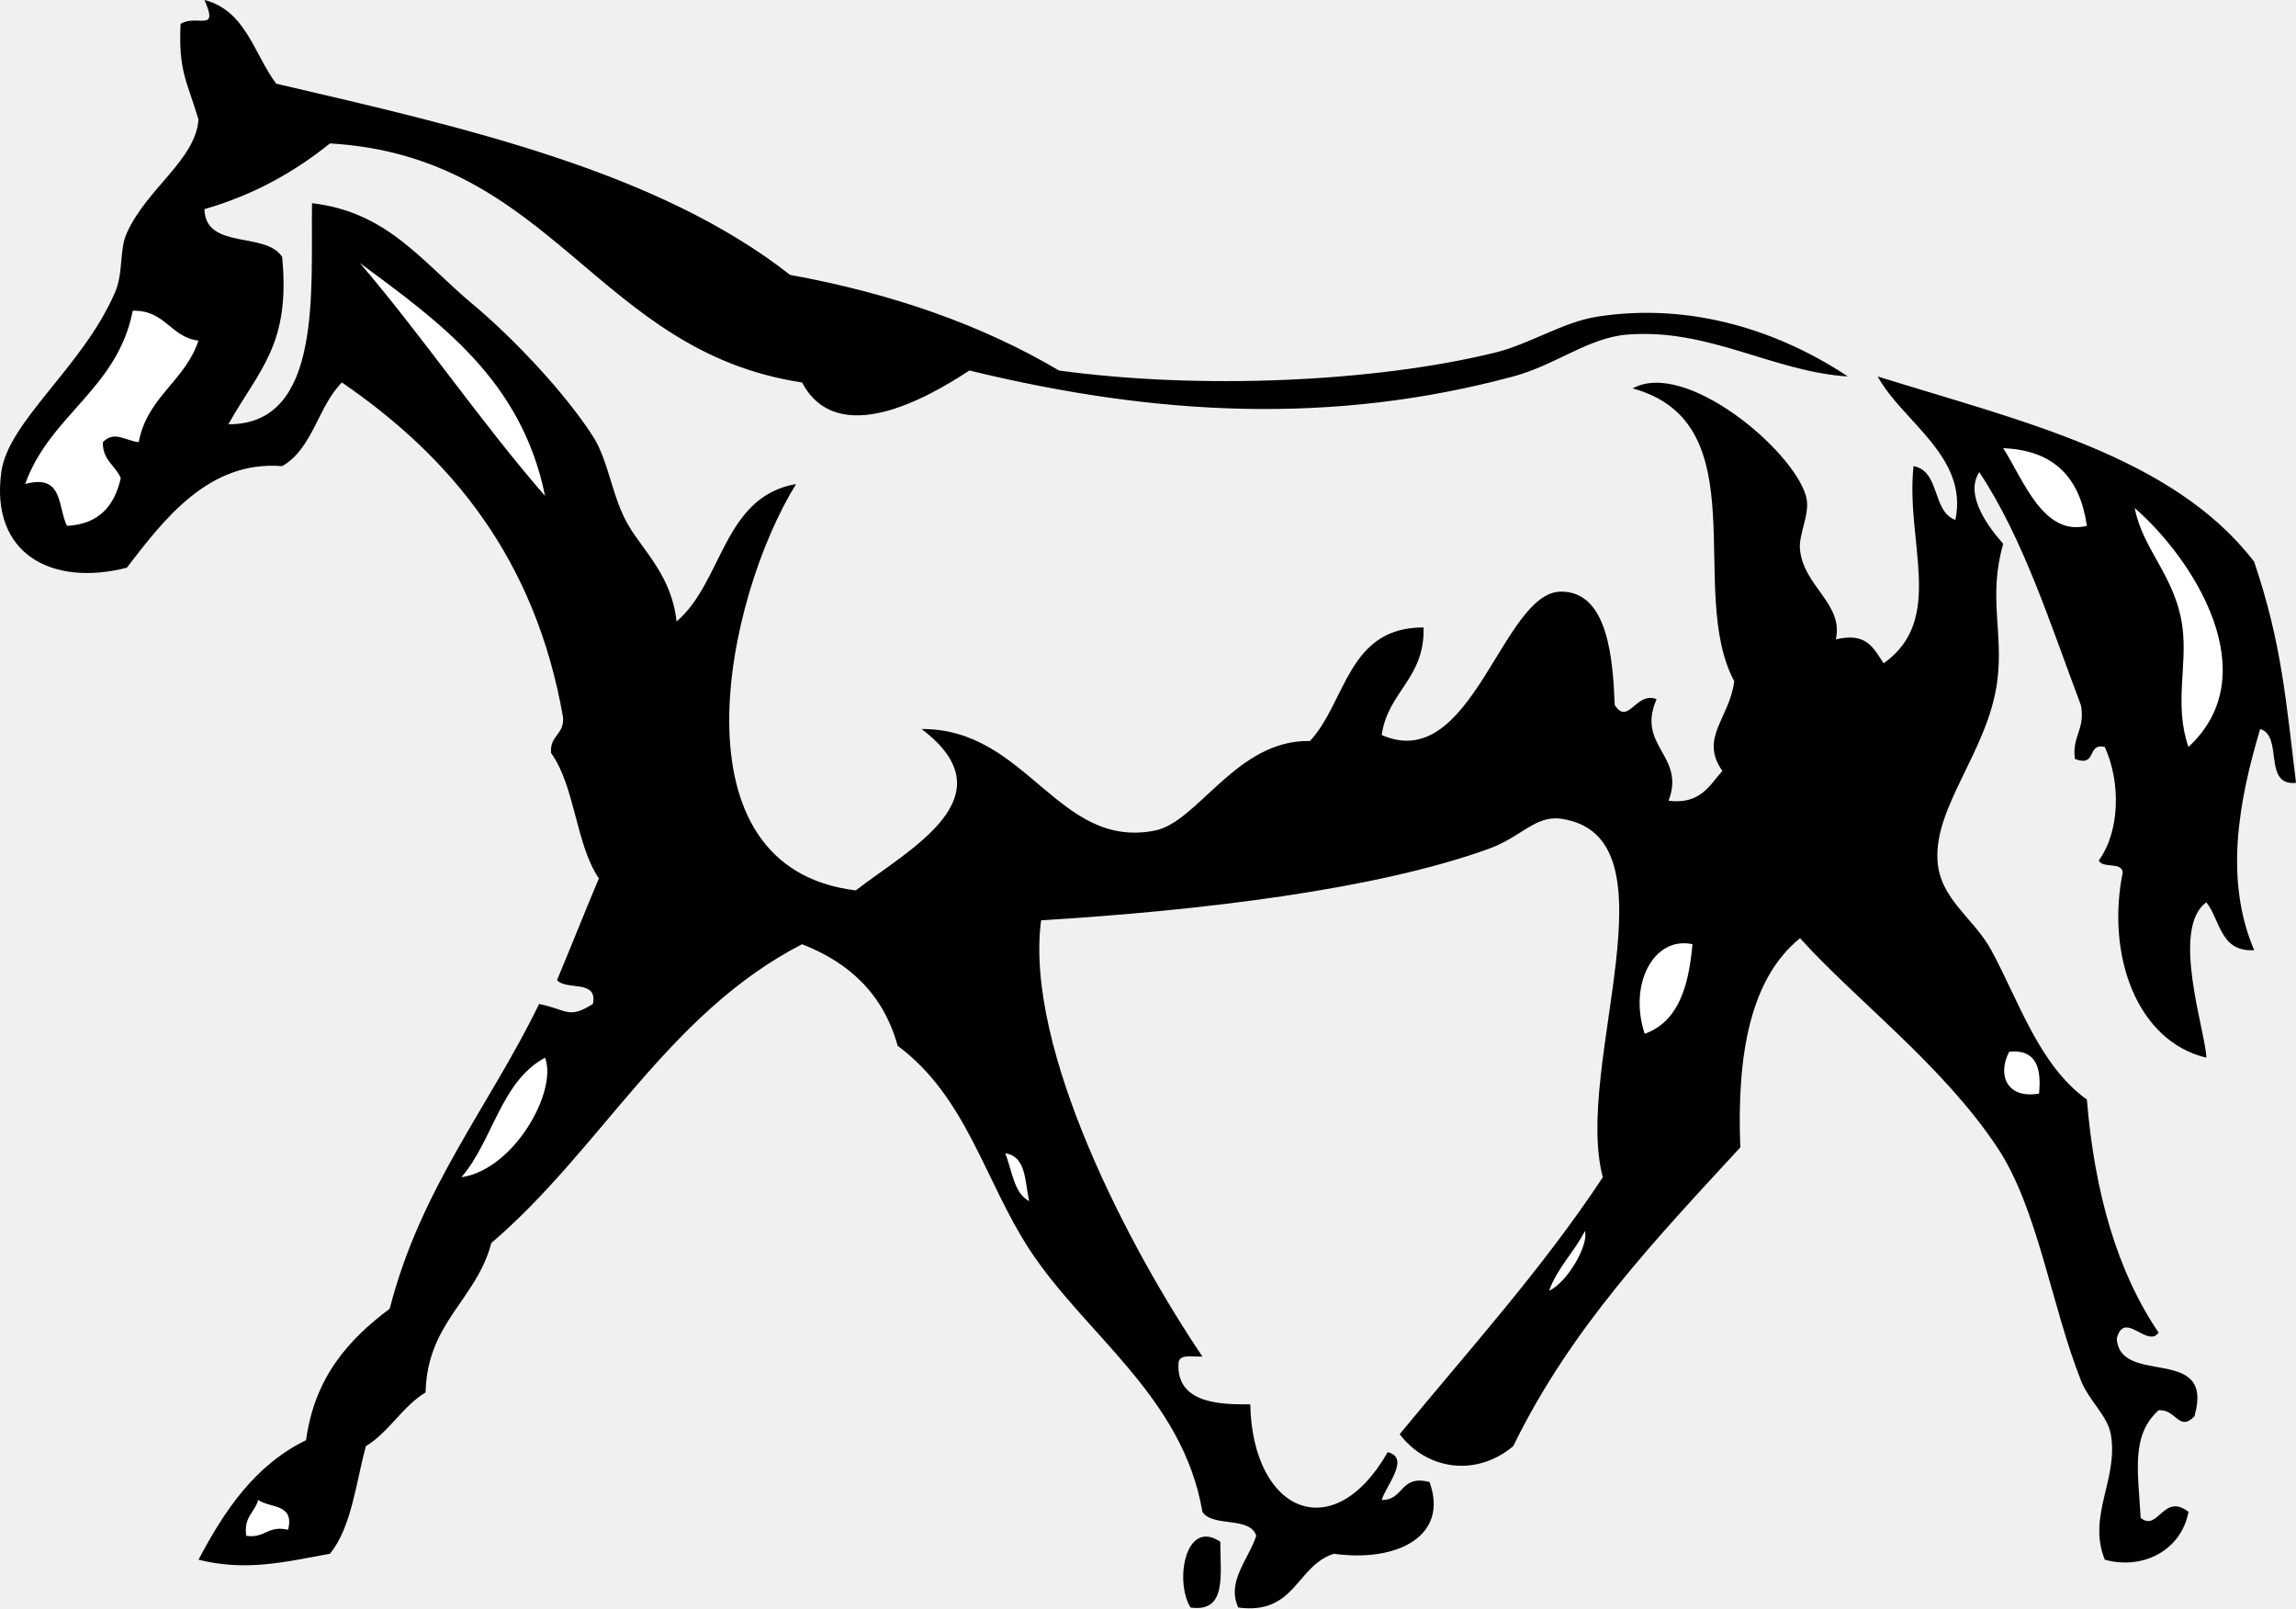
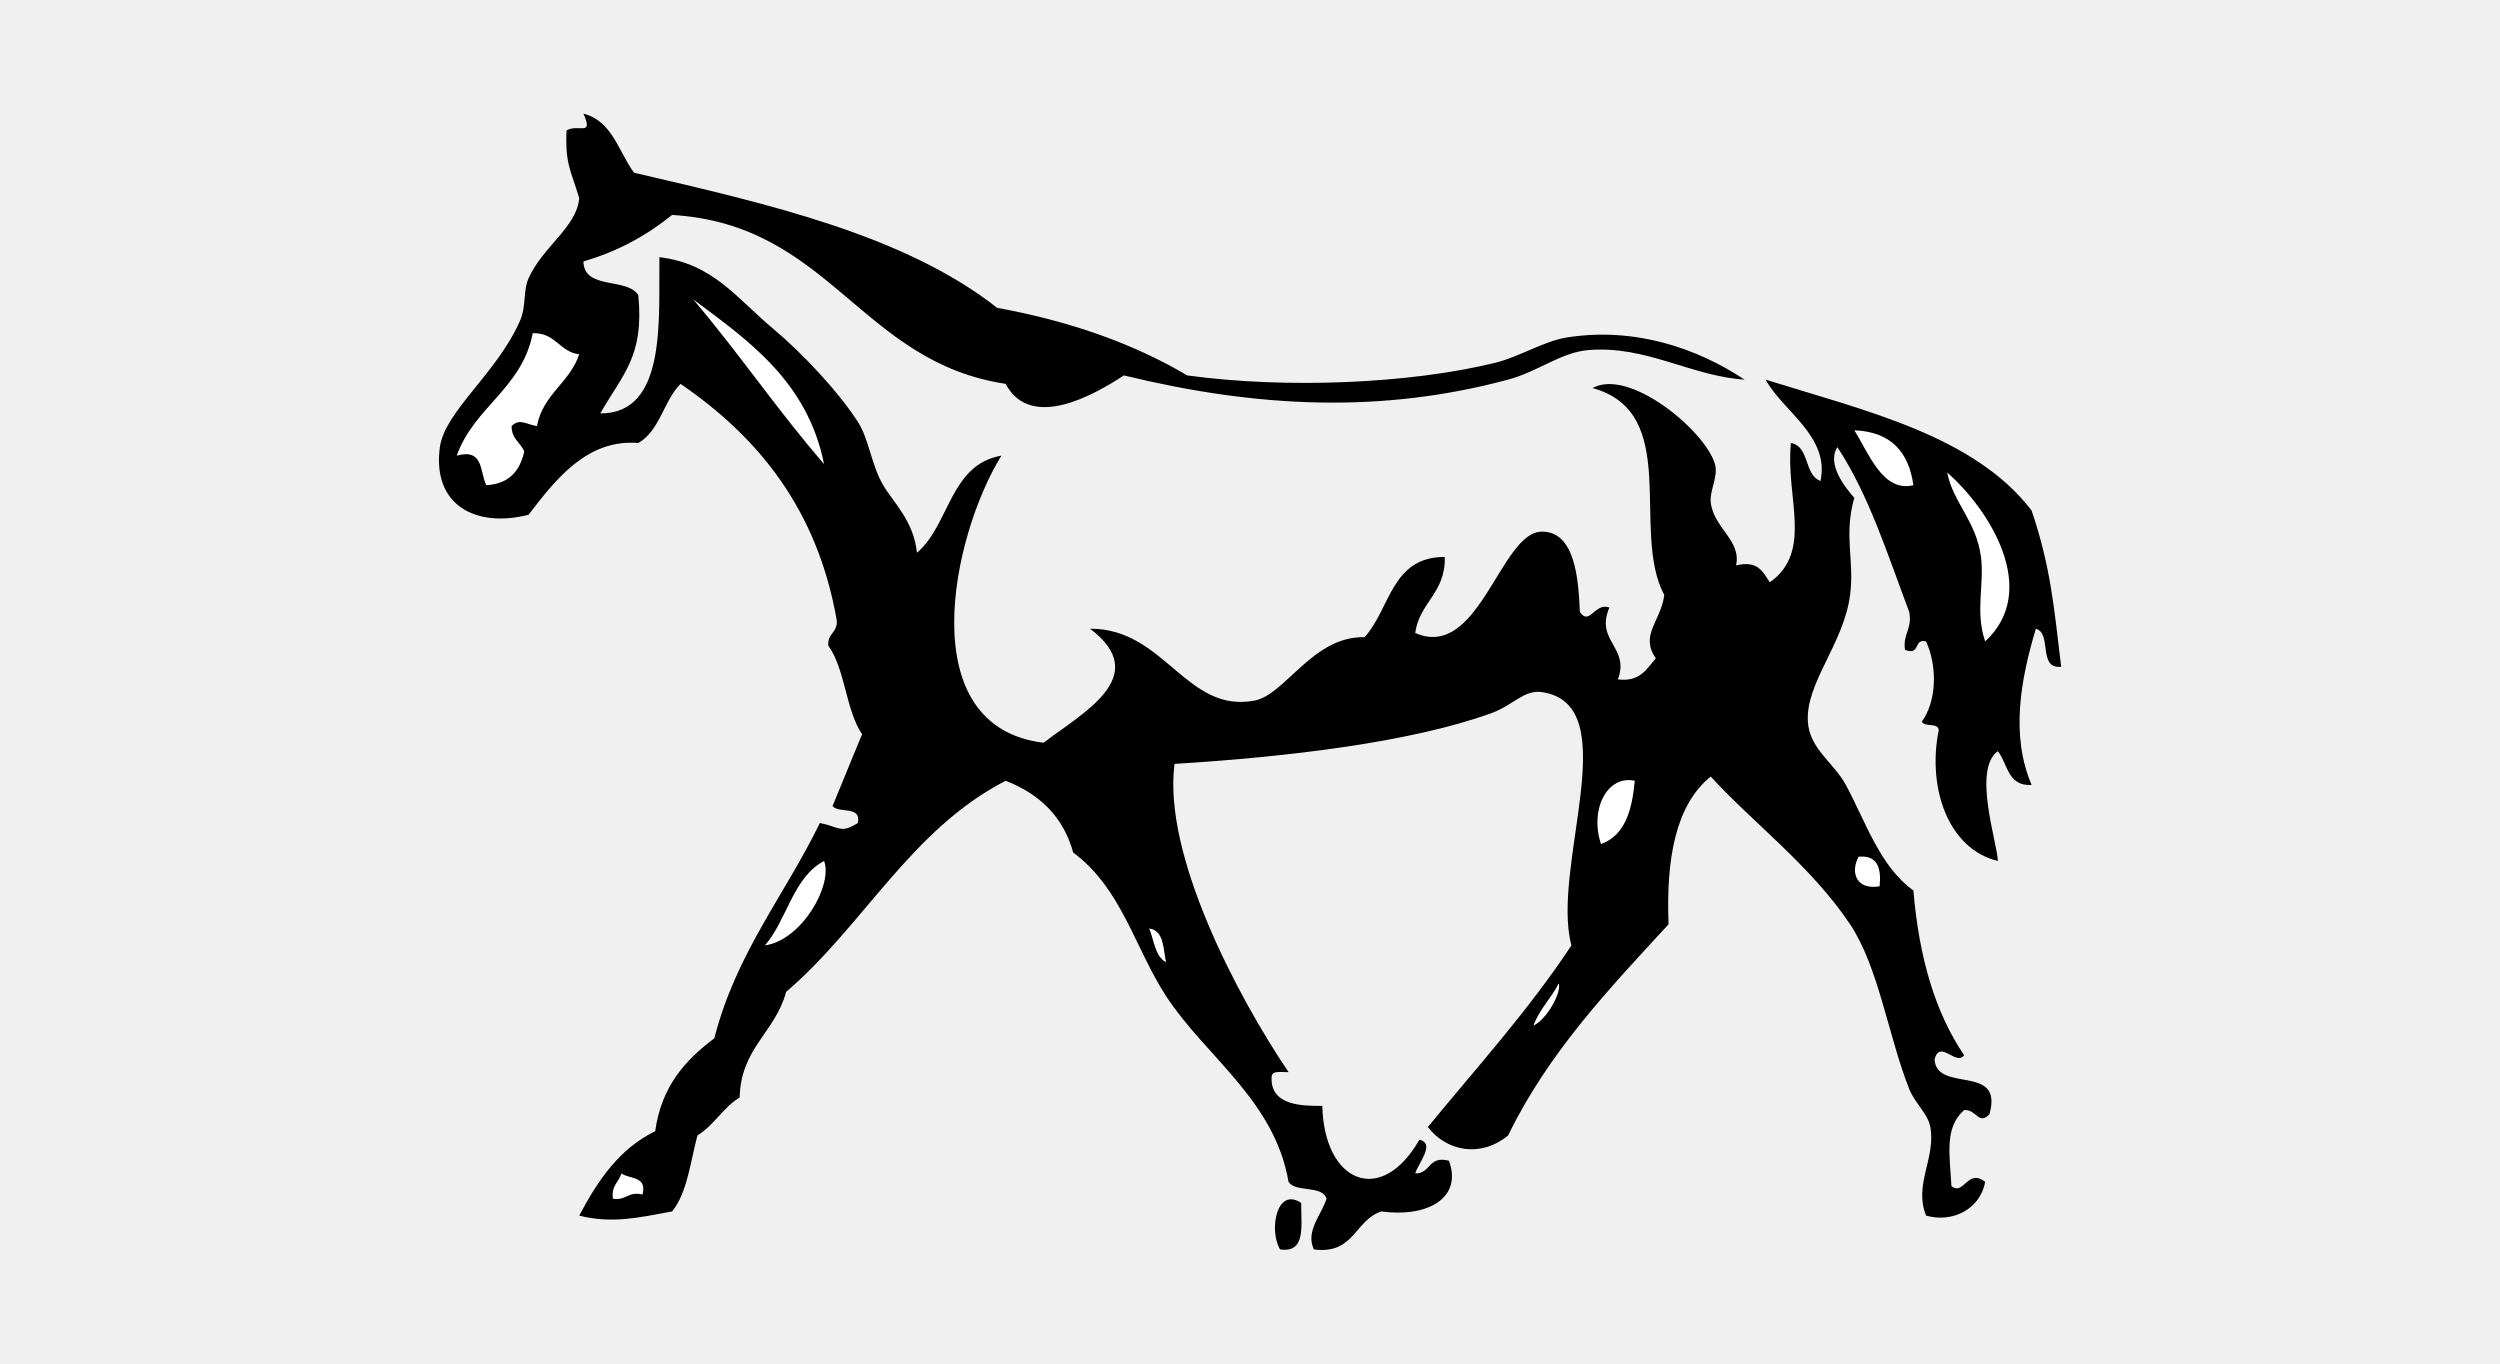
- <svg xmlns="http://www.w3.org/2000/svg" id="Layer_1" xml:space="preserve" height="45" viewBox="0 0 64.24 45" width="64.24" version="1.1" y="0px" x="0px">
-   <g id="g3" transform="matrix(0.7137872,0,0,0.7137872,-2.413189,-6.421362)">
-     <g id="g5">
-       <g id="g3065" fill-rule="evenodd" transform="matrix(0.9760212,0,0,0.9760212,-118.4943,-14.13064)">
-         <path id="path9" fill="#FFF" d="m139.32,34.255c3.215,2.385,6.498,4.702,7.44,9.36-2.604-2.996-4.863-6.337-7.44-9.36z" />
-         <path id="path11" fill="#FFF" d="m130.2,36.175c1.314-0.034,1.503,1.057,2.64,1.2-0.535,1.625-2.061,2.26-2.4,4.08-0.561-0.074-0.991-0.47-1.44,0-0.011,0.73,0.507,0.933,0.72,1.44-0.249,1.111-0.868,1.853-2.16,1.92-0.379-0.74-0.131-2.109-1.68-1.68,0.985-2.775,3.707-3.814,4.32-6.96z" />
-         <path id="path13" fill="#FFF" d="m205.32,41.695c2.079,0.081,3.095,1.225,3.36,3.12-1.752,0.432-2.546-1.848-3.36-3.12z" />
-         <path id="path15" fill="#FFF" d="m192.84,61.615c-0.149,1.69-0.564,3.116-1.92,3.6-0.66-2.007,0.375-3.933,1.92-3.6z" />
-         <path id="path17" fill="#FFF" d="m205.56,65.935c1.065-0.105,1.307,0.614,1.2,1.681-1.32,0.226-1.678-0.775-1.2-1.681z" />
-         <path id="path19" fill="#FFF" d="m143.4,70.975c1.26-1.46,1.584-3.855,3.36-4.8,0.514,1.343-1.244,4.495-3.36,4.8z" />
-         <path id="path21" fill="#FFF" d="m165.24,70.015c0.846,0.114,0.789,1.132,0.96,1.92-0.627-0.332-0.68-1.24-0.96-1.92z" />
-         <path id="path23" fill="#FFF" d="m135.24,83.935c0.463,0.338,1.469,0.132,1.2,1.2-0.833-0.192-0.922,0.357-1.68,0.24-0.115-0.755,0.342-0.939,0.48-1.44z" />
-         <path id="path25" d="m173.88,85.615c-0.014,1.266,0.299,2.858-1.2,2.64-0.646-1.063-0.206-3.586,1.2-2.64z" />
-         <path id="path27" fill="#FFF" d="m210.6,44.095c2.394,2.089,5.309,6.693,2.16,9.6-0.584-1.679-0.04-3.246-0.24-4.8-0.263-2.041-1.591-3.097-1.92-4.8z" />
-         <path id="path29" fill="#FFF" d="m188.52,73.135c0.174,0.504-0.67,2.043-1.439,2.4,0.341-0.938,1.009-1.551,1.439-2.4z" />
-         <path id="path31" d="m133.08,23.695c1.658,0.422,1.991,2.169,2.88,3.36,7.658,1.782,15.347,3.533,20.64,7.68,4.128,0.752,7.734,2.026,10.8,3.84,5.614,0.771,12.652,0.476,17.521-0.72,1.367-0.336,2.732-1.229,4.08-1.44,3.865-0.607,7.426,0.633,10.08,2.4-3.024-0.194-5.601-1.955-8.881-1.68-1.55,0.13-2.851,1.22-4.56,1.68-7.209,1.938-14.261,1.605-21.84-0.24-1.702,1.122-5.3,3.157-6.72,0.48-8.271-1.249-9.971-9.069-18.96-9.6-1.418,1.142-3.053,2.066-5.04,2.64,0.034,1.646,2.474,0.886,3.12,1.92,0.344,3.51-0.909,4.503-2.16,6.72,3.804,0.019,3.307-5.397,3.36-8.88,3.044,0.359,4.383,2.326,6.48,4.08,1.597,1.335,3.649,3.497,4.8,5.28,0.642,0.994,0.765,2.466,1.44,3.6,0.615,1.034,1.73,2.032,1.92,3.84,1.862-1.579,1.867-5.013,4.8-5.52-2.841,4.601-5.116,15.418,2.4,16.32,2.13-1.653,6.242-3.761,2.64-6.48,4.238-0.03,5.466,4.838,9.36,4.08,1.751-0.341,3.295-3.665,6.24-3.6,1.461-1.579,1.51-4.571,4.561-4.56,0.057,2.057-1.435,2.566-1.681,4.32,3.64,1.602,4.836-5.747,7.2-5.76,1.897-0.01,2.082,2.718,2.16,4.56,0.549,0.838,0.851-0.567,1.68-0.24-0.831,1.896,1.179,2.257,0.48,4.08,1.274,0.154,1.637-0.603,2.16-1.2-0.931-1.324,0.289-2.104,0.479-3.6-1.941-3.62,1.012-10.374-4.08-11.76,2.091-1.169,6.415,2.432,6.96,4.32,0.201,0.697-0.308,1.504-0.24,2.16,0.152,1.474,1.76,2.177,1.44,3.6,1.269-0.309,1.526,0.394,1.92,0.96,2.491-1.764,0.873-4.86,1.2-7.92,1.077,0.203,0.737,1.823,1.68,2.16,0.537-2.539-2.131-3.948-3.12-5.76,5.731,1.789,11.854,3.186,15.12,7.44,1.114,3.308,1.276,5.576,1.681,8.88-1.347,0.146-0.501-1.899-1.44-2.16-0.86,2.877-1.451,6.051-0.24,8.88-1.366,0.086-1.356-1.204-1.92-1.921-1.459,1.039-0.021,5.236,0,6.24-2.789-0.664-4.032-4.109-3.36-7.439-0.035-0.444-0.813-0.147-0.96-0.48,0.843-1.164,0.893-3.122,0.24-4.56-0.739-0.179-0.292,0.828-1.2,0.48-0.128-0.928,0.429-1.171,0.24-2.16-1.226-3.254-2.298-6.663-4.08-9.36-0.622,0.952,0.431,2.282,0.96,2.88-0.614,2.15,0.019,3.542-0.239,5.52-0.363,2.782-2.536,4.997-2.4,7.2,0.097,1.563,1.464,2.314,2.16,3.601,1.117,2.063,1.925,4.625,3.84,6,0.31,3.771,1.231,6.928,2.88,9.359-0.454,0.64-1.381-0.928-1.68,0.24,0.13,1.949,3.952,0.207,3.12,3.12-0.624,0.646-0.725-0.294-1.44-0.24-1.125,1.007-0.82,2.487-0.72,4.32,0.706,0.578,0.908-1.028,1.92-0.24-0.282,1.532-1.825,2.349-3.36,1.92-0.716-1.761,0.562-3.252,0.24-5.04-0.136-0.754-0.875-1.339-1.2-2.16-1.188-3.002-1.735-6.92-3.359-9.359-2.206-3.313-5.645-5.883-7.921-8.4-1.991,1.608-2.546,4.654-2.399,8.4-3.375,3.664-6.814,7.266-9.12,12-1.49,1.247-3.461,0.959-4.56-0.48,2.777-3.382,5.708-6.611,8.159-10.32-1.198-4.467,3.15-13.705-1.68-14.399-1.024-0.147-1.604,0.737-2.88,1.2-4.553,1.651-11.588,2.488-18,2.88-0.677,5.167,3.585,13.237,6.48,17.52-0.38,0.021-0.916-0.115-0.96,0.24-0.127,1.751,1.943,1.674,2.88,1.68,0.096,4.36,3.344,5.736,5.52,1.92,0.926,0.226-0.073,1.346-0.24,1.92,0.899,0.02,0.726-1.034,1.92-0.72,0.793,2.186-1.326,3.232-3.84,2.88-1.519,0.481-1.537,2.463-3.84,2.16-0.487-1.036,0.412-1.932,0.72-2.88-0.242-0.797-1.747-0.333-2.16-0.96-0.795-4.65-4.724-7.126-6.96-10.56-1.783-2.738-2.518-6.114-5.28-8.16-0.572-2.067-1.938-3.342-3.84-4.08-5.389,2.771-8.078,8.242-12.48,12-0.598,2.281-2.576,3.184-2.64,6-0.944,0.576-1.456,1.584-2.4,2.16-0.403,1.517-0.579,3.261-1.44,4.319-1.864,0.345-3.387,0.711-5.28,0.24,1.05-1.989,2.276-3.804,4.32-4.8,0.345-2.535,1.713-4.047,3.36-5.28,1.237-4.843,4.013-8.147,6-12.24,1.139,0.232,1.174,0.621,2.16,0,0.206-1.005-1.074-0.525-1.44-0.96,0.567-1.353,1.109-2.73,1.68-4.08-0.934-1.385-0.951-3.688-1.92-5.04-0.063-0.703,0.542-0.737,0.48-1.44-1.109-6.331-4.465-10.415-8.88-13.44-0.961,0.958-1.174,2.666-2.4,3.36-2.945-0.239-4.743,2.137-6.24,4.08-2.995,0.766-5.487-0.543-5.04-3.84,0.278-2.048,3.259-4.208,4.56-7.2,0.359-0.827,0.166-1.701,0.48-2.4,0.813-1.804,2.757-2.931,2.88-4.56-0.471-1.579-0.807-1.93-0.72-3.84,0.657-0.411,1.557,0.377,0.959-0.961zm13.68,19.92c-0.942-4.659-4.225-6.976-7.44-9.36,2.577,3.023,4.836,6.364,7.44,9.36zm-20.88-0.48c1.549-0.429,1.301,0.939,1.68,1.68,1.292-0.067,1.911-0.809,2.16-1.92-0.213-0.507-0.731-0.709-0.72-1.44,0.449-0.47,0.879-0.074,1.44,0,0.34-1.82,1.865-2.455,2.4-4.08-1.137-0.143-1.326-1.234-2.64-1.2-0.613,3.146-3.335,4.185-4.32,6.96zm82.8,1.68c-0.266-1.895-1.281-3.039-3.36-3.12,0.814,1.272,1.608,3.552,3.36,3.12zm3.84,4.08c0.2,1.554-0.344,3.121,0.24,4.8,3.148-2.906,0.233-7.51-2.16-9.6,0.329,1.703,1.657,2.759,1.92,4.8zm-21.599,16.32c1.355-0.483,1.771-1.909,1.92-3.6-1.546-0.333-2.581,1.593-1.92,3.6zm15.839,2.4c0.106-1.066-0.135-1.786-1.2-1.681-0.478,0.907-0.12,1.908,1.2,1.681zm-60-1.44c-1.776,0.944-2.1,3.34-3.36,4.8,2.116-0.305,3.874-3.457,3.36-4.8zm19.44,5.76c-0.171-0.788-0.114-1.806-0.96-1.92,0.28,0.68,0.333,1.588,0.96,1.92zm20.881,3.6c0.77-0.357,1.613-1.896,1.439-2.4-0.43,0.849-1.098,1.462-1.439,2.4zm-52.321,9.84c0.757,0.117,0.847-0.433,1.68-0.24,0.269-1.068-0.737-0.862-1.2-1.2-0.138,0.501-0.595,0.685-0.48,1.44z" />
+ <svg xmlns="http://www.w3.org/2000/svg" id="svg2" height="54" width="99" version="1.1">
+   <g id="g3659">
+     <g id="g3675">
+       <g id="g3764">
+         <g id="g3542">
+           <rect id="rect2990" opacity="0" height="54" width="99" y="0" x="0" />
+         </g>
+         <g id="g3" transform="matrix(.71378 0 0 .71378 14.967 -1.9213)">
+           <g id="g5">
+             <g id="g3065" transform="matrix(.97602 0 0 .97602 -118.49 -14.131)" fill-rule="evenodd">
+               <g id="g12" fill="#fff">
+                 <path id="path9" d="m139.32 34.255c3.215 2.385 6.498 4.702 7.44 9.36-2.604-2.996-4.863-6.337-7.44-9.36z" />
+                 <path id="path11" d="m130.2 36.175c1.314-0.034 1.503 1.057 2.64 1.2-0.535 1.625-2.061 2.26-2.4 4.08-0.561-0.074-0.991-0.47-1.44 0-0.011 0.73 0.507 0.933 0.72 1.44-0.249 1.111-0.868 1.853-2.16 1.92-0.379-0.74-0.131-2.109-1.68-1.68 0.985-2.775 3.707-3.814 4.32-6.96z" />
+                 <path id="path13" d="m205.32 41.695c2.079 0.081 3.095 1.225 3.36 3.12-1.752 0.432-2.546-1.848-3.36-3.12z" />
+                 <path id="path15" d="m192.84 61.615c-0.149 1.69-0.564 3.116-1.92 3.6-0.66-2.007 0.375-3.933 1.92-3.6z" />
+                 <path id="path17" d="m205.56 65.935c1.065-0.105 1.307 0.614 1.2 1.681-1.32 0.226-1.678-0.775-1.2-1.681z" />
+                 <path id="path19" d="m143.4 70.975c1.26-1.46 1.584-3.855 3.36-4.8 0.514 1.343-1.244 4.495-3.36 4.8z" />
+                 <path id="path21" d="m165.24 70.015c0.846 0.114 0.789 1.132 0.96 1.92-0.627-0.332-0.68-1.24-0.96-1.92z" />
+                 <path id="path23" d="m135.24 83.935c0.463 0.338 1.469 0.132 1.2 1.2-0.833-0.192-0.922 0.357-1.68 0.24-0.115-0.755 0.342-0.939 0.48-1.44z" />
+               </g>
+               <path id="path25" d="m173.88 85.615c-0.014 1.266 0.299 2.858-1.2 2.64-0.646-1.063-0.206-3.586 1.2-2.64z" />
+               <path id="path27" fill="#fff" d="m210.6 44.095c2.394 2.089 5.309 6.693 2.16 9.6-0.584-1.679-0.04-3.246-0.24-4.8-0.263-2.041-1.591-3.097-1.92-4.8z" />
+               <path id="path29" fill="#fff" d="m188.52 73.135c0.174 0.504-0.67 2.043-1.439 2.4 0.341-0.938 1.009-1.551 1.439-2.4z" />
+               <path id="path31" d="m133.08 23.695c1.658 0.422 1.991 2.169 2.88 3.36 7.658 1.782 15.347 3.533 20.64 7.68 4.128 0.752 7.734 2.026 10.8 3.84 5.614 0.771 12.652 0.476 17.521-0.72 1.367-0.336 2.732-1.229 4.08-1.44 3.865-0.607 7.426 0.633 10.08 2.4-3.024-0.194-5.601-1.955-8.881-1.68-1.55 0.13-2.851 1.22-4.56 1.68-7.209 1.938-14.261 1.605-21.84-0.24-1.702 1.122-5.3 3.157-6.72 0.48-8.271-1.249-9.971-9.069-18.96-9.6-1.418 1.142-3.053 2.066-5.04 2.64 0.034 1.646 2.474 0.886 3.12 1.92 0.344 3.51-0.909 4.503-2.16 6.72 3.804 0.019 3.307-5.397 3.36-8.88 3.044 0.359 4.383 2.326 6.48 4.08 1.597 1.335 3.649 3.497 4.8 5.28 0.642 0.994 0.765 2.466 1.44 3.6 0.615 1.034 1.73 2.032 1.92 3.84 1.862-1.579 1.867-5.013 4.8-5.52-2.841 4.601-5.116 15.418 2.4 16.32 2.13-1.653 6.242-3.761 2.64-6.48 4.238-0.03 5.466 4.838 9.36 4.08 1.751-0.341 3.295-3.665 6.24-3.6 1.461-1.579 1.51-4.571 4.561-4.56 0.057 2.057-1.435 2.566-1.681 4.32 3.64 1.602 4.836-5.747 7.2-5.76 1.897-0.01 2.082 2.718 2.16 4.56 0.549 0.838 0.851-0.567 1.68-0.24-0.831 1.896 1.179 2.257 0.48 4.08 1.274 0.154 1.637-0.603 2.16-1.2-0.931-1.324 0.289-2.104 0.479-3.6-1.941-3.62 1.012-10.374-4.08-11.76 2.091-1.169 6.415 2.432 6.96 4.32 0.201 0.697-0.308 1.504-0.24 2.16 0.152 1.474 1.76 2.177 1.44 3.6 1.269-0.309 1.526 0.394 1.92 0.96 2.491-1.764 0.873-4.86 1.2-7.92 1.077 0.203 0.737 1.823 1.68 2.16 0.537-2.539-2.131-3.948-3.12-5.76 5.731 1.789 11.854 3.186 15.12 7.44 1.114 3.308 1.276 5.576 1.681 8.88-1.347 0.146-0.501-1.899-1.44-2.16-0.86 2.877-1.451 6.051-0.24 8.88-1.366 0.086-1.356-1.204-1.92-1.921-1.459 1.039-0.021 5.236 0 6.24-2.789-0.664-4.032-4.109-3.36-7.439-0.035-0.444-0.813-0.147-0.96-0.48 0.843-1.164 0.893-3.122 0.24-4.56-0.739-0.179-0.292 0.828-1.2 0.48-0.128-0.928 0.429-1.171 0.24-2.16-1.226-3.254-2.298-6.663-4.08-9.36-0.622 0.952 0.431 2.282 0.96 2.88-0.614 2.15 0.019 3.542-0.239 5.52-0.363 2.782-2.536 4.997-2.4 7.2 0.097 1.563 1.464 2.314 2.16 3.601 1.117 2.063 1.925 4.625 3.84 6 0.31 3.771 1.231 6.928 2.88 9.359-0.454 0.64-1.381-0.928-1.68 0.24 0.13 1.949 3.952 0.207 3.12 3.12-0.624 0.646-0.725-0.294-1.44-0.24-1.125 1.007-0.82 2.487-0.72 4.32 0.706 0.578 0.908-1.028 1.92-0.24-0.282 1.532-1.825 2.349-3.36 1.92-0.716-1.761 0.562-3.252 0.24-5.04-0.136-0.754-0.875-1.339-1.2-2.16-1.188-3.002-1.735-6.92-3.359-9.359-2.206-3.313-5.645-5.883-7.921-8.4-1.991 1.608-2.546 4.654-2.399 8.4-3.375 3.664-6.814 7.266-9.12 12-1.49 1.247-3.461 0.959-4.56-0.48 2.777-3.382 5.708-6.611 8.159-10.32-1.198-4.467 3.15-13.705-1.68-14.399-1.024-0.147-1.604 0.737-2.88 1.2-4.553 1.651-11.588 2.488-18 2.88-0.677 5.167 3.585 13.237 6.48 17.52-0.38 0.021-0.916-0.115-0.96 0.24-0.127 1.751 1.943 1.674 2.88 1.68 0.096 4.36 3.344 5.736 5.52 1.92 0.926 0.226-0.073 1.346-0.24 1.92 0.899 0.02 0.726-1.034 1.92-0.72 0.793 2.186-1.326 3.232-3.84 2.88-1.519 0.481-1.537 2.463-3.84 2.16-0.487-1.036 0.412-1.932 0.72-2.88-0.242-0.797-1.747-0.333-2.16-0.96-0.795-4.65-4.724-7.126-6.96-10.56-1.783-2.738-2.518-6.114-5.28-8.16-0.572-2.067-1.938-3.342-3.84-4.08-5.389 2.771-8.078 8.242-12.48 12-0.598 2.281-2.576 3.184-2.64 6-0.944 0.576-1.456 1.584-2.4 2.16-0.403 1.517-0.579 3.261-1.44 4.319-1.864 0.345-3.387 0.711-5.28 0.24 1.05-1.989 2.276-3.804 4.32-4.8 0.345-2.535 1.713-4.047 3.36-5.28 1.237-4.843 4.013-8.147 6-12.24 1.139 0.232 1.174 0.621 2.16 0 0.206-1.005-1.074-0.525-1.44-0.96 0.567-1.353 1.109-2.73 1.68-4.08-0.934-1.385-0.951-3.688-1.92-5.04-0.063-0.703 0.542-0.737 0.48-1.44-1.109-6.331-4.465-10.415-8.88-13.44-0.961 0.958-1.174 2.666-2.4 3.36-2.945-0.239-4.743 2.137-6.24 4.08-2.995 0.766-5.487-0.543-5.04-3.84 0.278-2.048 3.259-4.208 4.56-7.2 0.359-0.827 0.166-1.701 0.48-2.4 0.813-1.804 2.757-2.931 2.88-4.56-0.471-1.579-0.807-1.93-0.72-3.84 0.657-0.411 1.557 0.377 0.959-0.961zm13.68 19.92c-0.942-4.659-4.225-6.976-7.44-9.36 2.577 3.023 4.836 6.364 7.44 9.36zm-20.88-0.48c1.549-0.429 1.301 0.939 1.68 1.68 1.292-0.067 1.911-0.809 2.16-1.92-0.213-0.507-0.731-0.709-0.72-1.44 0.449-0.47 0.879-0.074 1.44 0 0.34-1.82 1.865-2.455 2.4-4.08-1.137-0.143-1.326-1.234-2.64-1.2-0.613 3.146-3.335 4.185-4.32 6.96zm82.8 1.68c-0.266-1.895-1.281-3.039-3.36-3.12 0.814 1.272 1.608 3.552 3.36 3.12zm3.84 4.08c0.2 1.554-0.344 3.121 0.24 4.8 3.148-2.906 0.233-7.51-2.16-9.6 0.329 1.703 1.657 2.759 1.92 4.8zm-21.599 16.32c1.355-0.483 1.771-1.909 1.92-3.6-1.546-0.333-2.581 1.593-1.92 3.6zm15.839 2.4c0.106-1.066-0.135-1.786-1.2-1.681-0.478 0.907-0.12 1.908 1.2 1.681zm-60-1.44c-1.776 0.944-2.1 3.34-3.36 4.8 2.116-0.305 3.874-3.457 3.36-4.8zm19.44 5.76c-0.171-0.788-0.114-1.806-0.96-1.92 0.28 0.68 0.333 1.588 0.96 1.92zm20.881 3.6c0.77-0.357 1.613-1.896 1.439-2.4-0.43 0.849-1.098 1.462-1.439 2.4zm-52.321 9.84c0.757 0.117 0.847-0.433 1.68-0.24 0.269-1.068-0.737-0.862-1.2-1.2-0.138 0.501-0.595 0.685-0.48 1.44z" />
+             </g>
+           </g>
+         </g>
      </g>
    </g>
  </g>
</svg>
